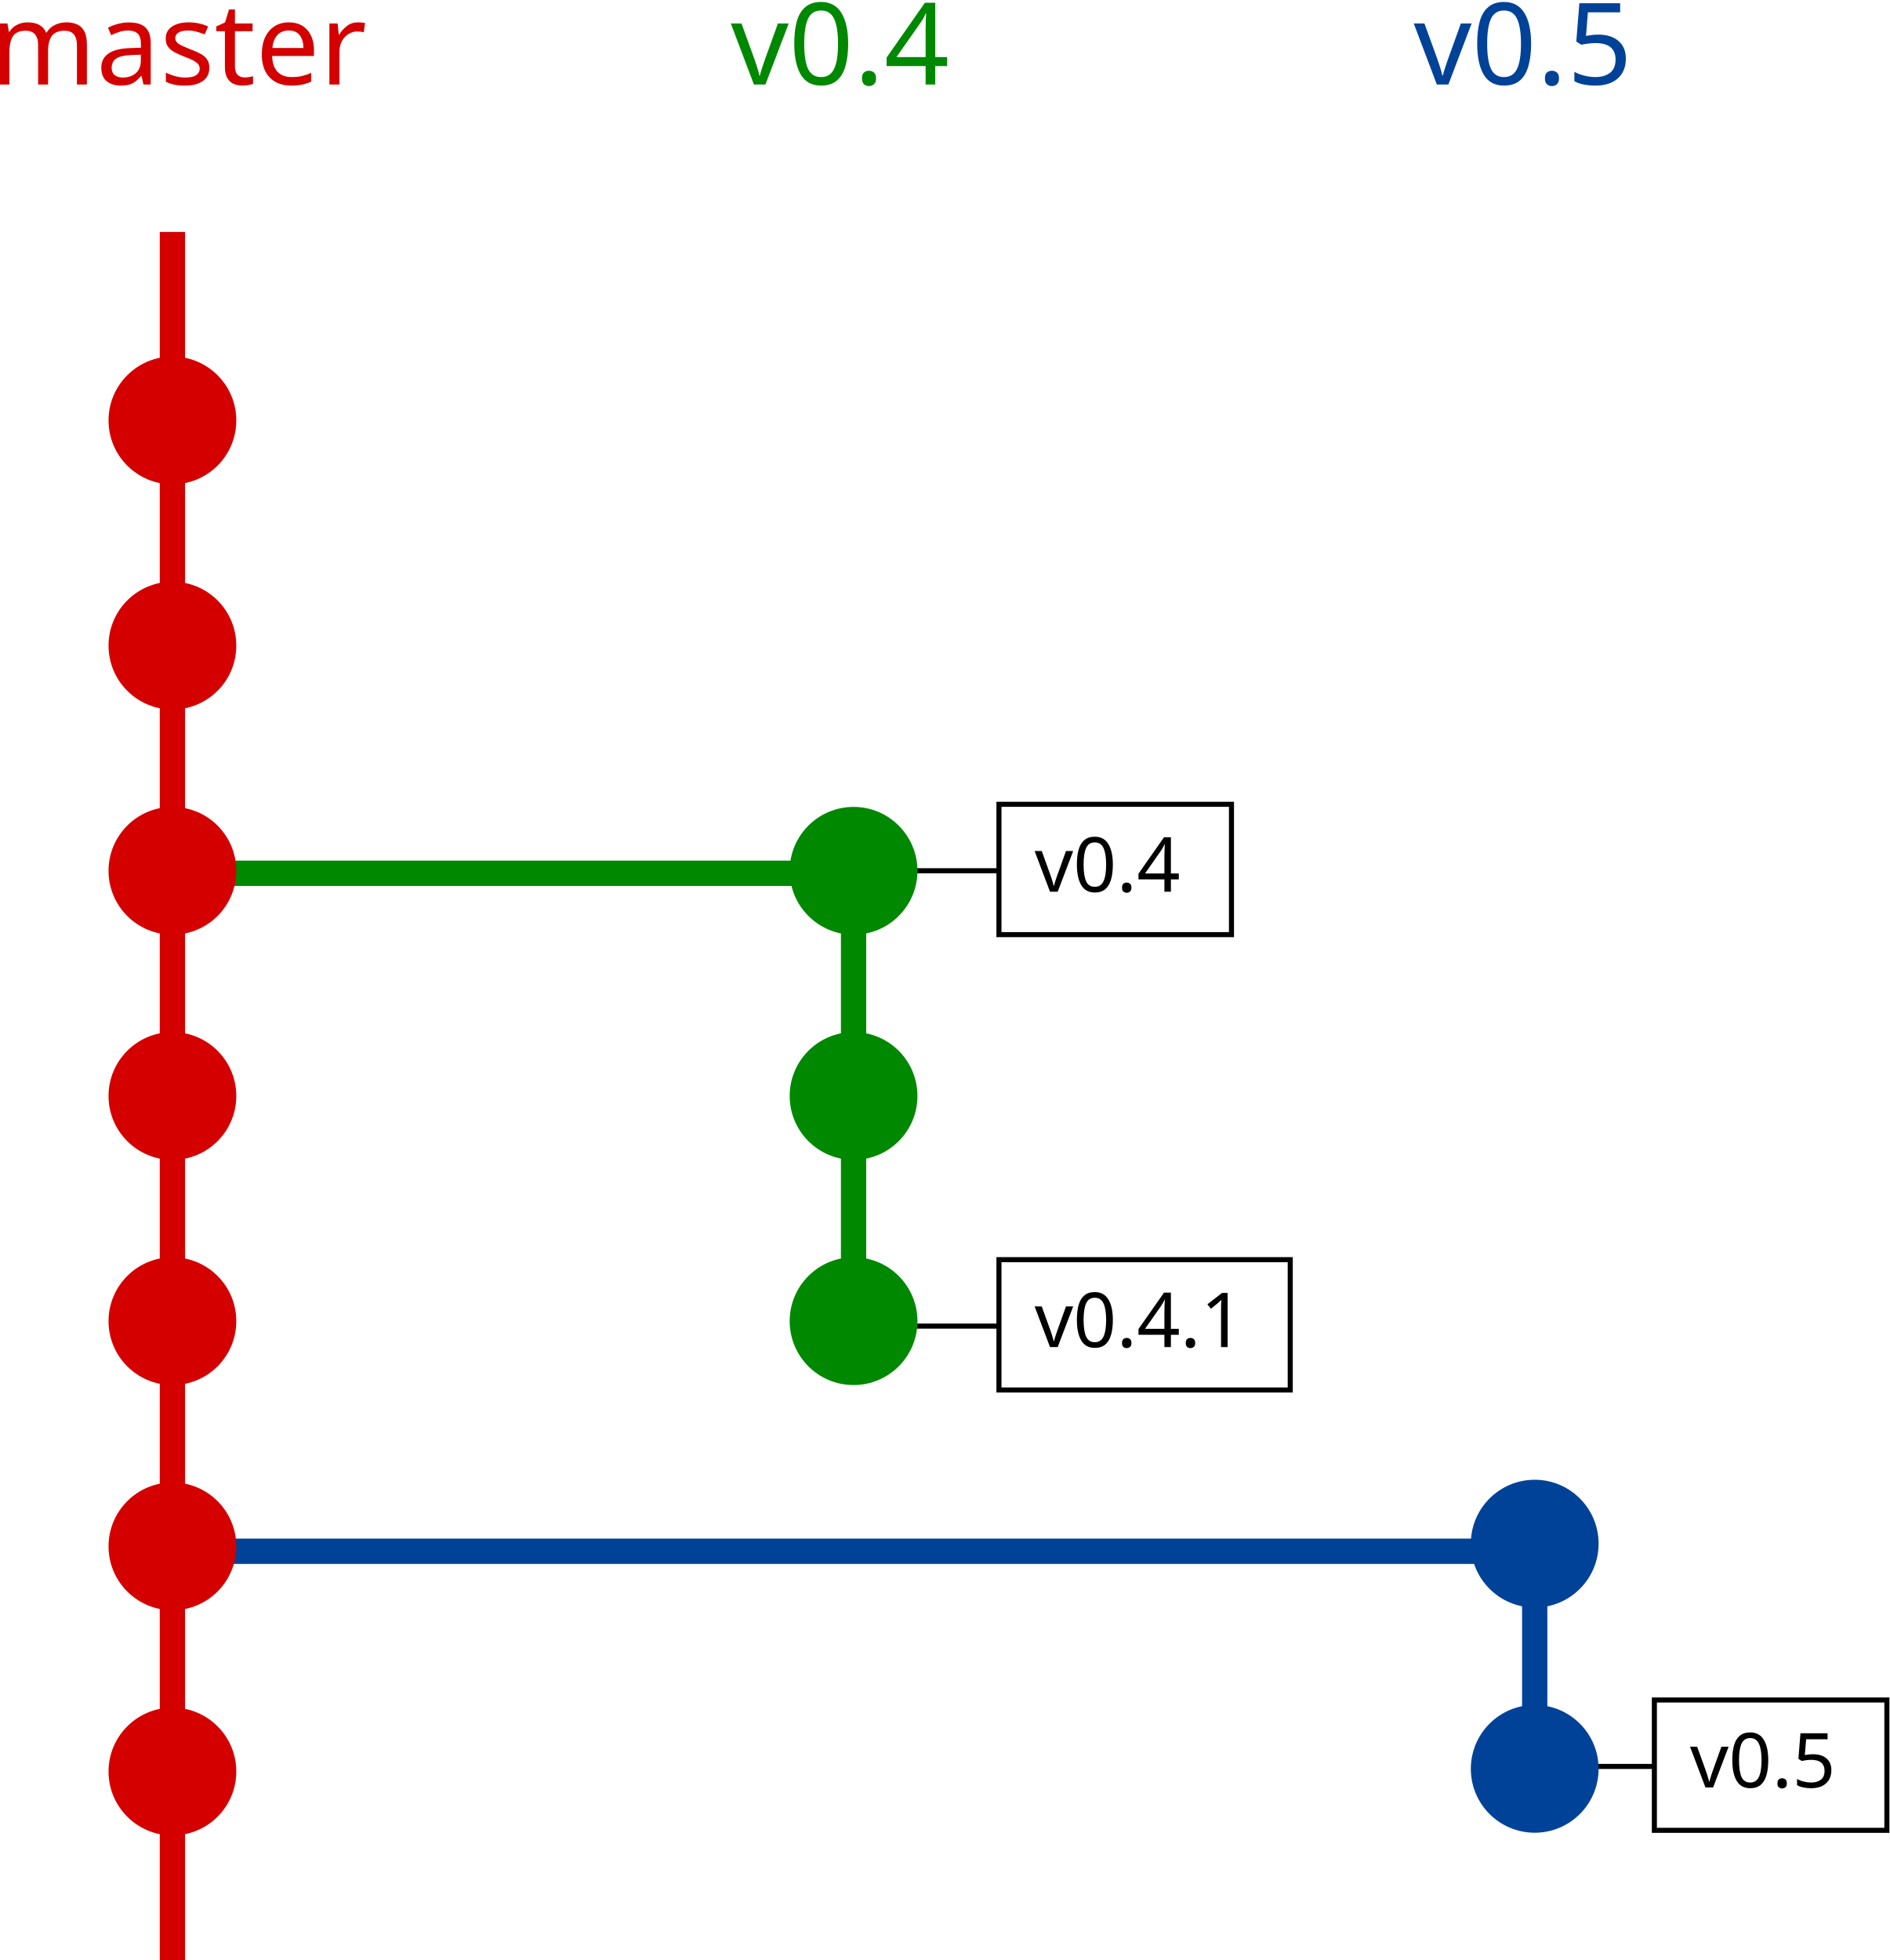
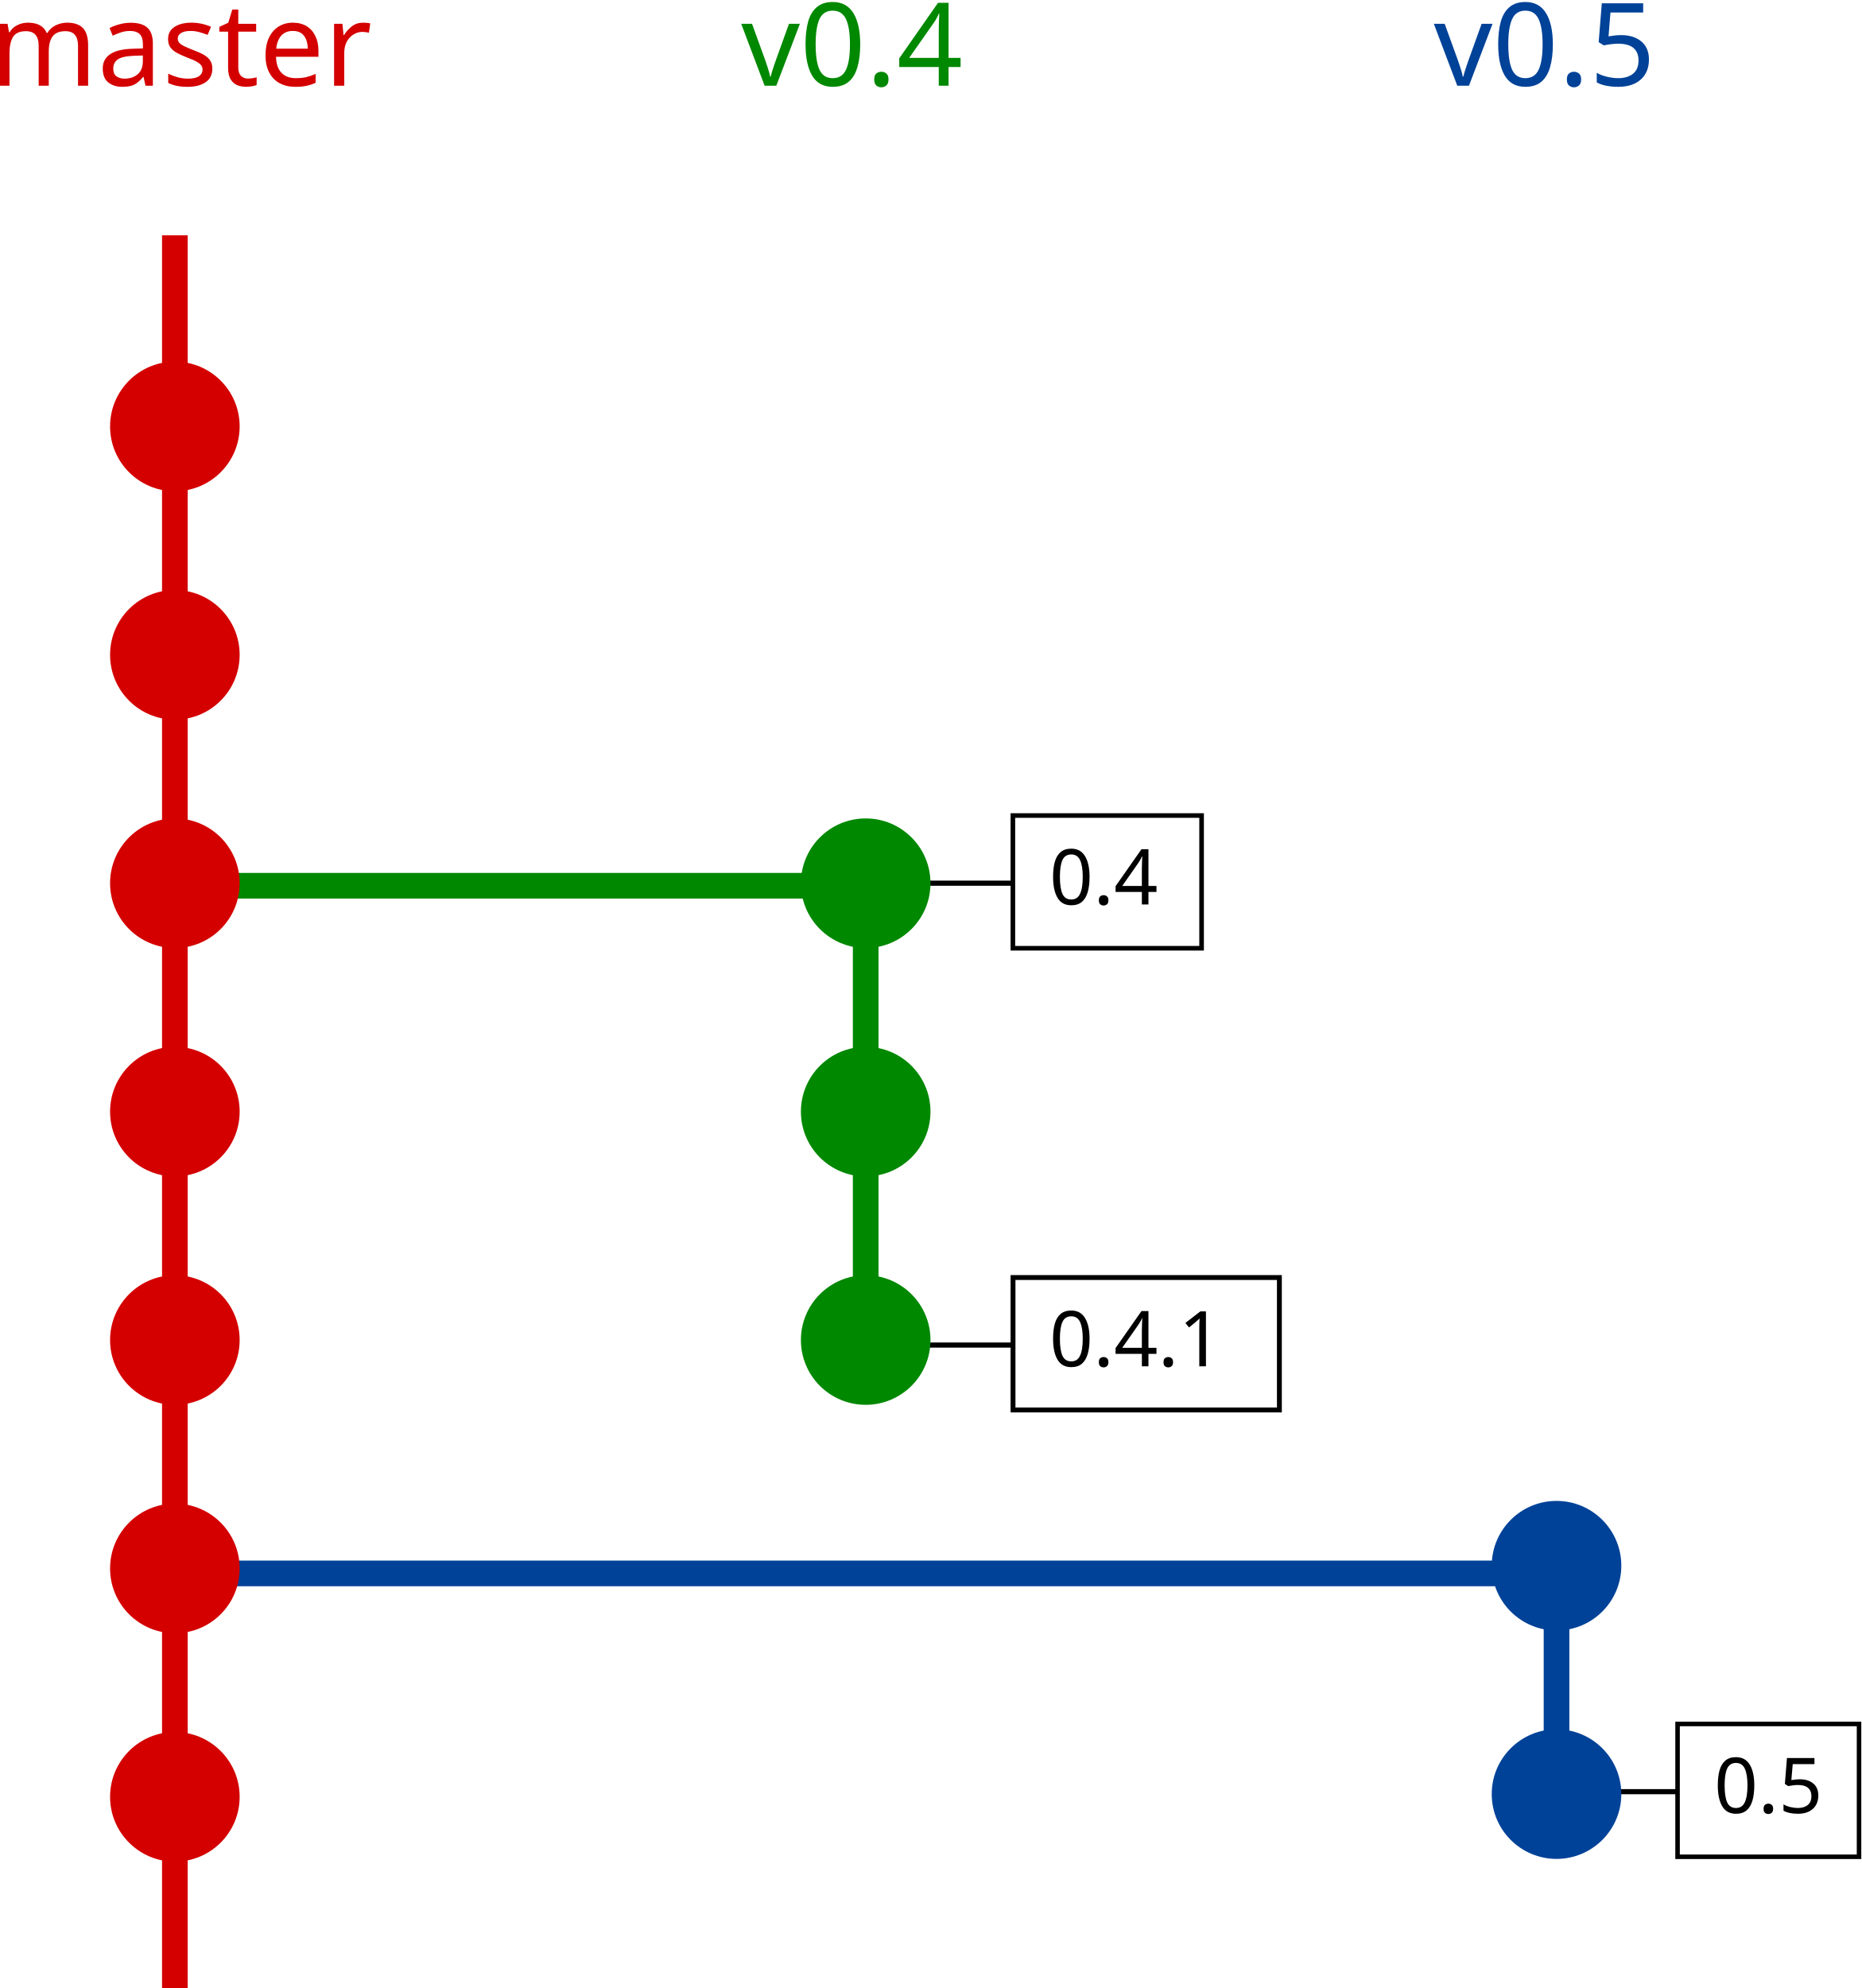
- <svg xmlns="http://www.w3.org/2000/svg" width="105.404mm" height="109.329mm" viewBox="0 0 373.478 387.385" id="svg2" version="1.1">
+ <svg xmlns="http://www.w3.org/2000/svg" width="102.38mm" height="109.329mm" viewBox="0 0 362.764 387.385" id="svg2" version="1.1">
  <defs id="defs4" />
-   <g id="layer1" transform="translate(-32.34806,-52.94828)">
-     <g id="g4575">
-       <path id="path4571" d="m 229.81,225.047 -21.718,0" style="fill:none;fill-rule:evenodd;stroke:#000000;stroke-width:1px;stroke-linecap:butt;stroke-linejoin:miter;stroke-opacity:1" />
-       <text id="text4447-2-1" y="229.197" x="236.861" style="color:#000000;font-style:normal;font-weight:normal;font-size:40px;line-height:125%;font-family:sans-serif;letter-spacing:0px;word-spacing:0px;clip-rule:nonzero;display:inline;overflow:visible;visibility:visible;opacity:1;isolation:auto;mix-blend-mode:normal;color-interpolation:sRGB;color-interpolation-filters:linearRGB;solid-color:#000000;solid-opacity:1;fill:#008800;fill-opacity:1;fill-rule:nonzero;stroke:none;stroke-width:1;stroke-linecap:butt;stroke-linejoin:miter;stroke-miterlimit:4;stroke-dasharray:none;stroke-dashoffset:0;stroke-opacity:1;color-rendering:auto;image-rendering:auto;shape-rendering:auto;text-rendering:auto;enable-background:accumulate" xml:space="preserve">
-         <tspan style="color:#000000;font-size:15px;clip-rule:nonzero;display:inline;overflow:visible;visibility:visible;isolation:auto;mix-blend-mode:normal;color-interpolation:sRGB;color-interpolation-filters:linearRGB;solid-color:#000000;solid-opacity:1;fill:#000000;fill-opacity:1;fill-rule:nonzero;stroke-width:1;stroke-linecap:butt;stroke-linejoin:miter;stroke-miterlimit:4;stroke-dasharray:none;stroke-dashoffset:0;stroke-opacity:1;color-rendering:auto;image-rendering:auto;shape-rendering:auto;text-rendering:auto;enable-background:accumulate" y="229.197" x="236.861" id="tspan4449-9-6">v0.4</tspan>
-       </text>
-       <rect y="211.915" x="229.81" height="25.759" width="45.962" id="rect4567" style="color:#000000;clip-rule:nonzero;display:inline;overflow:visible;visibility:visible;opacity:1;isolation:auto;mix-blend-mode:normal;color-interpolation:sRGB;color-interpolation-filters:linearRGB;solid-color:#000000;solid-opacity:1;fill:none;fill-opacity:1;fill-rule:nonzero;stroke:#000000;stroke-width:1;stroke-linecap:butt;stroke-linejoin:miter;stroke-miterlimit:4;stroke-dasharray:none;stroke-dashoffset:0;stroke-opacity:1;color-rendering:auto;image-rendering:auto;shape-rendering:auto;text-rendering:auto;enable-background:accumulate" />
-     </g>
-     <g transform="translate(129.5546,177.0292)" id="g4575-3">
-       <path id="path4571-8" d="m 229.81,225.047 -21.718,0" style="fill:none;fill-rule:evenodd;stroke:#000000;stroke-width:1px;stroke-linecap:butt;stroke-linejoin:miter;stroke-opacity:1" />
-       <text id="text4447-2-1-97" y="229.197" x="236.861" style="color:#000000;font-style:normal;font-weight:normal;font-size:40px;line-height:125%;font-family:sans-serif;letter-spacing:0px;word-spacing:0px;clip-rule:nonzero;display:inline;overflow:visible;visibility:visible;opacity:1;isolation:auto;mix-blend-mode:normal;color-interpolation:sRGB;color-interpolation-filters:linearRGB;solid-color:#000000;solid-opacity:1;fill:#008800;fill-opacity:1;fill-rule:nonzero;stroke:none;stroke-width:1;stroke-linecap:butt;stroke-linejoin:miter;stroke-miterlimit:4;stroke-dasharray:none;stroke-dashoffset:0;stroke-opacity:1;color-rendering:auto;image-rendering:auto;shape-rendering:auto;text-rendering:auto;enable-background:accumulate" xml:space="preserve">
-         <tspan style="color:#000000;font-size:15px;clip-rule:nonzero;display:inline;overflow:visible;visibility:visible;isolation:auto;mix-blend-mode:normal;color-interpolation:sRGB;color-interpolation-filters:linearRGB;solid-color:#000000;solid-opacity:1;fill:#000000;fill-opacity:1;fill-rule:nonzero;stroke-width:1;stroke-linecap:butt;stroke-linejoin:miter;stroke-miterlimit:4;stroke-dasharray:none;stroke-dashoffset:0;stroke-opacity:1;color-rendering:auto;image-rendering:auto;shape-rendering:auto;text-rendering:auto;enable-background:accumulate" y="229.197" x="236.861" id="tspan4449-9-6-8">v0.5</tspan>
-       </text>
-       <rect y="211.915" x="229.81" height="25.759" width="45.962" id="rect4567-36" style="color:#000000;clip-rule:nonzero;display:inline;overflow:visible;visibility:visible;opacity:1;isolation:auto;mix-blend-mode:normal;color-interpolation:sRGB;color-interpolation-filters:linearRGB;solid-color:#000000;solid-opacity:1;fill:none;fill-opacity:1;fill-rule:nonzero;stroke:#000000;stroke-width:1;stroke-linecap:butt;stroke-linejoin:miter;stroke-miterlimit:4;stroke-dasharray:none;stroke-dashoffset:0;stroke-opacity:1;color-rendering:auto;image-rendering:auto;shape-rendering:auto;text-rendering:auto;enable-background:accumulate" />
-     </g>
+   <g id="layer1" transform="translate(-32.34803,-52.94828)">
+     <path style="fill:none;fill-rule:evenodd;stroke:#000000;stroke-width:1px;stroke-linecap:butt;stroke-linejoin:miter;stroke-opacity:1" d="m 229.81,225.047 -21.718,0" id="path4571" />
+     <text xml:space="preserve" style="color:#000000;font-style:normal;font-weight:normal;font-size:40px;line-height:125%;font-family:sans-serif;letter-spacing:0px;word-spacing:0px;clip-rule:nonzero;display:inline;overflow:visible;visibility:visible;opacity:1;isolation:auto;mix-blend-mode:normal;color-interpolation:sRGB;color-interpolation-filters:linearRGB;solid-color:#000000;solid-opacity:1;fill:#008800;fill-opacity:1;fill-rule:nonzero;stroke:none;stroke-width:1;stroke-linecap:butt;stroke-linejoin:miter;stroke-miterlimit:4;stroke-dasharray:none;stroke-dashoffset:0;stroke-opacity:1;color-rendering:auto;image-rendering:auto;shape-rendering:auto;text-rendering:auto;enable-background:accumulate" x="236.861" y="229.197" id="text4447-2-1">
+       <tspan id="tspan4449-9-6" x="236.861" y="229.197" style="color:#000000;font-size:15px;clip-rule:nonzero;display:inline;overflow:visible;visibility:visible;isolation:auto;mix-blend-mode:normal;color-interpolation:sRGB;color-interpolation-filters:linearRGB;solid-color:#000000;solid-opacity:1;fill:#000000;fill-opacity:1;fill-rule:nonzero;stroke-width:1;stroke-linecap:butt;stroke-linejoin:miter;stroke-miterlimit:4;stroke-dasharray:none;stroke-dashoffset:0;stroke-opacity:1;color-rendering:auto;image-rendering:auto;shape-rendering:auto;text-rendering:auto;enable-background:accumulate">0.4</tspan>
+     </text>
+     <rect style="color:#000000;clip-rule:nonzero;display:inline;overflow:visible;visibility:visible;opacity:1;isolation:auto;mix-blend-mode:normal;color-interpolation:sRGB;color-interpolation-filters:linearRGB;solid-color:#000000;solid-opacity:1;fill:none;fill-opacity:1;fill-rule:nonzero;stroke:#000000;stroke-width:0.896;stroke-linecap:butt;stroke-linejoin:miter;stroke-miterlimit:4;stroke-dasharray:none;stroke-dashoffset:0;stroke-opacity:1;color-rendering:auto;image-rendering:auto;shape-rendering:auto;text-rendering:auto;enable-background:accumulate" id="rect4567" width="36.78" height="25.863" x="229.758" y="211.863" />
+     <path style="fill:none;fill-rule:evenodd;stroke:#000000;stroke-width:1px;stroke-linecap:butt;stroke-linejoin:miter;stroke-opacity:1" d="m 359.364,402.077 -21.718,0" id="path4571-8" />
+     <text xml:space="preserve" style="color:#000000;font-style:normal;font-weight:normal;font-size:40px;line-height:125%;font-family:sans-serif;letter-spacing:0px;word-spacing:0px;clip-rule:nonzero;display:inline;overflow:visible;visibility:visible;opacity:1;isolation:auto;mix-blend-mode:normal;color-interpolation:sRGB;color-interpolation-filters:linearRGB;solid-color:#000000;solid-opacity:1;fill:#008800;fill-opacity:1;fill-rule:nonzero;stroke:none;stroke-width:1;stroke-linecap:butt;stroke-linejoin:miter;stroke-miterlimit:4;stroke-dasharray:none;stroke-dashoffset:0;stroke-opacity:1;color-rendering:auto;image-rendering:auto;shape-rendering:auto;text-rendering:auto;enable-background:accumulate" x="366.416" y="406.226" id="text4447-2-1-97">
+       <tspan id="tspan4449-9-6-8" x="366.416" y="406.226" style="color:#000000;font-size:15px;clip-rule:nonzero;display:inline;overflow:visible;visibility:visible;isolation:auto;mix-blend-mode:normal;color-interpolation:sRGB;color-interpolation-filters:linearRGB;solid-color:#000000;solid-opacity:1;fill:#000000;fill-opacity:1;fill-rule:nonzero;stroke-width:1;stroke-linecap:butt;stroke-linejoin:miter;stroke-miterlimit:4;stroke-dasharray:none;stroke-dashoffset:0;stroke-opacity:1;color-rendering:auto;image-rendering:auto;shape-rendering:auto;text-rendering:auto;enable-background:accumulate">0.5</tspan>
+     </text>
+     <rect style="color:#000000;clip-rule:nonzero;display:inline;overflow:visible;visibility:visible;opacity:1;isolation:auto;mix-blend-mode:normal;color-interpolation:sRGB;color-interpolation-filters:linearRGB;solid-color:#000000;solid-opacity:1;fill:none;fill-opacity:1;fill-rule:nonzero;stroke:#000000;stroke-width:0.879;stroke-linecap:butt;stroke-linejoin:miter;stroke-miterlimit:4;stroke-dasharray:none;stroke-dashoffset:0;stroke-opacity:1;color-rendering:auto;image-rendering:auto;shape-rendering:auto;text-rendering:auto;enable-background:accumulate" id="rect4567-36" width="35.368" height="25.88" x="359.304" y="388.884" />
    <path style="fill:none;fill-rule:evenodd;stroke:#000000;stroke-width:1px;stroke-linecap:butt;stroke-linejoin:miter;stroke-opacity:1" d="m 229.81,315.047 -21.718,0" id="path4571-1" />
    <text xml:space="preserve" style="color:#000000;font-style:normal;font-weight:normal;font-size:40px;line-height:125%;font-family:sans-serif;letter-spacing:0px;word-spacing:0px;clip-rule:nonzero;display:inline;overflow:visible;visibility:visible;opacity:1;isolation:auto;mix-blend-mode:normal;color-interpolation:sRGB;color-interpolation-filters:linearRGB;solid-color:#000000;solid-opacity:1;fill:#008800;fill-opacity:1;fill-rule:nonzero;stroke:none;stroke-width:1;stroke-linecap:butt;stroke-linejoin:miter;stroke-miterlimit:4;stroke-dasharray:none;stroke-dashoffset:0;stroke-opacity:1;color-rendering:auto;image-rendering:auto;shape-rendering:auto;text-rendering:auto;enable-background:accumulate" x="236.861" y="319.197" id="text4447-2-1-9">
-       <tspan id="tspan4449-9-6-4" x="236.861" y="319.197" style="color:#000000;font-size:15px;clip-rule:nonzero;display:inline;overflow:visible;visibility:visible;isolation:auto;mix-blend-mode:normal;color-interpolation:sRGB;color-interpolation-filters:linearRGB;solid-color:#000000;solid-opacity:1;fill:#000000;fill-opacity:1;fill-rule:nonzero;stroke-width:1;stroke-linecap:butt;stroke-linejoin:miter;stroke-miterlimit:4;stroke-dasharray:none;stroke-dashoffset:0;stroke-opacity:1;color-rendering:auto;image-rendering:auto;shape-rendering:auto;text-rendering:auto;enable-background:accumulate">v0.4.1</tspan>
+       <tspan id="tspan4449-9-6-4" x="236.861" y="319.197" style="color:#000000;font-size:15px;clip-rule:nonzero;display:inline;overflow:visible;visibility:visible;isolation:auto;mix-blend-mode:normal;color-interpolation:sRGB;color-interpolation-filters:linearRGB;solid-color:#000000;solid-opacity:1;fill:#000000;fill-opacity:1;fill-rule:nonzero;stroke-width:1;stroke-linecap:butt;stroke-linejoin:miter;stroke-miterlimit:4;stroke-dasharray:none;stroke-dashoffset:0;stroke-opacity:1;color-rendering:auto;image-rendering:auto;shape-rendering:auto;text-rendering:auto;enable-background:accumulate">0.4.1</tspan>
    </text>
-     <rect style="color:#000000;clip-rule:nonzero;display:inline;overflow:visible;visibility:visible;opacity:1;isolation:auto;mix-blend-mode:normal;color-interpolation:sRGB;color-interpolation-filters:linearRGB;solid-color:#000000;solid-opacity:1;fill:none;fill-opacity:1;fill-rule:nonzero;stroke:#000000;stroke-width:1;stroke-linecap:butt;stroke-linejoin:miter;stroke-miterlimit:4;stroke-dasharray:none;stroke-dashoffset:0;stroke-opacity:1;color-rendering:auto;image-rendering:auto;shape-rendering:auto;text-rendering:auto;enable-background:accumulate" id="rect4567-3" width="57.579" height="25.759" x="229.81" y="301.915" />
+     <rect style="color:#000000;clip-rule:nonzero;display:inline;overflow:visible;visibility:visible;opacity:1;isolation:auto;mix-blend-mode:normal;color-interpolation:sRGB;color-interpolation-filters:linearRGB;solid-color:#000000;solid-opacity:1;fill:none;fill-opacity:1;fill-rule:nonzero;stroke:#000000;stroke-width:0.95;stroke-linecap:butt;stroke-linejoin:miter;stroke-miterlimit:4;stroke-dasharray:none;stroke-dashoffset:0;stroke-opacity:1;color-rendering:auto;image-rendering:auto;shape-rendering:auto;text-rendering:auto;enable-background:accumulate" id="rect4567-3" width="51.914" height="25.808" x="229.785" y="301.89" />
    <rect style="color:#000000;clip-rule:nonzero;display:inline;overflow:visible;visibility:visible;opacity:1;isolation:auto;mix-blend-mode:normal;color-interpolation:sRGB;color-interpolation-filters:linearRGB;solid-color:#000000;solid-opacity:1;fill:#008800;fill-opacity:1;fill-rule:nonzero;stroke-width:1;stroke-linecap:butt;stroke-linejoin:miter;stroke-miterlimit:4;stroke-dasharray:none;stroke-dashoffset:0;stroke-opacity:1;color-rendering:auto;image-rendering:auto;shape-rendering:auto;text-rendering:auto;enable-background:accumulate" id="rect4138-7-6-7-6-6" width="5" height="128.49" x="223.047" y="-203.96" transform="matrix(0,1,-1,0,0,0)" />
    <rect style="color:#000000;clip-rule:nonzero;display:inline;overflow:visible;visibility:visible;opacity:1;isolation:auto;mix-blend-mode:normal;color-interpolation:sRGB;color-interpolation-filters:linearRGB;solid-color:#000000;solid-opacity:1;fill:#004298;fill-opacity:1;fill-rule:nonzero;stroke-width:1;stroke-linecap:butt;stroke-linejoin:miter;stroke-miterlimit:4;stroke-dasharray:none;stroke-dashoffset:0;stroke-opacity:1;color-rendering:auto;image-rendering:auto;shape-rendering:auto;text-rendering:auto;enable-background:accumulate" id="rect4138-7-6-7-6" width="5" height="252.739" x="357.047" y="-328.209" transform="matrix(0,1,-1,0,0,0)" />
    <g id="g4255">
      <circle r="12.627" cy="136.044" cx="66.429" id="path4136" style="fill:#d40000" />
      <rect y="143.297" x="63.929" height="30" width="5" id="rect4138" style="fill:#d40000" />
      <circle r="12.627" cy="180.55" cx="66.429" id="path4136-1" style="fill:#d40000" />
      <rect y="187.803" x="63.929" height="30" width="5" id="rect4138-8" style="fill:#d40000" />
      <circle r="12.627" cy="225.056" cx="66.429" id="path4136-9" style="fill:#d40000" />
      <rect y="232.309" x="63.929" height="30" width="5" id="rect4138-6" style="fill:#d40000" />
      <circle r="12.627" cy="269.562" cx="66.429" id="path4136-17" style="fill:#d40000" />
      <rect y="276.815" x="63.929" height="30" width="5" id="rect4138-65" style="fill:#d40000" />
      <circle r="12.627" cy="314.068" cx="66.429" id="path4136-15" style="fill:#d40000" />
      <rect y="321.321" x="63.929" height="30" width="5" id="rect4138-1" style="fill:#d40000" />
      <circle r="12.627" cy="358.574" cx="66.429" id="path4136-95" style="fill:#d40000" />
      <rect y="365.827" x="63.929" height="30" width="5" id="rect4138-0" style="fill:#d40000" />
      <circle r="12.627" cy="403.08" cx="66.429" id="path4136-6" style="fill:#d40000" />
      <rect y="410.333" x="63.929" height="30" width="5" id="rect4138-7" style="fill:#d40000" />
      <rect y="98.791" x="63.929" height="30" width="5" id="rect4138-7-6" style="fill:#d40000" />
    </g>
    <circle style="fill:#008800;fill-opacity:1" id="path4136-9-7" cx="201.071" cy="225.056" r="12.627" />
    <rect style="fill:#008800;fill-opacity:1" id="rect4138-6-2" width="5" height="30" x="198.571" y="232.309" />
    <circle style="fill:#008800;fill-opacity:1" id="path4136-17-8" cx="201.071" cy="269.562" r="12.627" />
    <rect style="fill:#008800;fill-opacity:1" id="rect4138-65-3" width="5" height="30" x="198.571" y="276.815" />
    <circle style="fill:#008800;fill-opacity:1" id="path4136-15-7" cx="201.071" cy="314.068" r="12.627" />
    <circle style="fill:#004298;fill-opacity:1" id="path4136-4" cx="335.714" cy="358.044" r="12.627" />
    <rect style="fill:#004298;fill-opacity:1" id="rect4138-9" width="5" height="30" x="333.214" y="365.297" />
    <circle style="fill:#004298;fill-opacity:1" id="path4136-1-9" cx="335.714" cy="402.55" r="12.627" />
    <text xml:space="preserve" style="color:#000000;font-style:normal;font-weight:normal;font-size:40px;line-height:125%;font-family:sans-serif;letter-spacing:0px;word-spacing:0px;clip-rule:nonzero;display:inline;overflow:visible;visibility:visible;opacity:1;isolation:auto;mix-blend-mode:normal;color-interpolation:sRGB;color-interpolation-filters:linearRGB;solid-color:#000000;solid-opacity:1;fill:#d40000;fill-opacity:1;fill-rule:nonzero;stroke:none;stroke-width:1;stroke-linecap:butt;stroke-linejoin:miter;stroke-miterlimit:4;stroke-dasharray:none;stroke-dashoffset:0;stroke-opacity:1;color-rendering:auto;image-rendering:auto;shape-rendering:auto;text-rendering:auto;enable-background:accumulate" x="30.305" y="69.647" id="text4447">
      <tspan id="tspan4449" x="30.305" y="69.647" style="color:#000000;font-size:22.5px;clip-rule:nonzero;display:inline;overflow:visible;visibility:visible;isolation:auto;mix-blend-mode:normal;color-interpolation:sRGB;color-interpolation-filters:linearRGB;solid-color:#000000;solid-opacity:1;fill:#d40000;fill-opacity:1;fill-rule:nonzero;stroke-width:1;stroke-linecap:butt;stroke-linejoin:miter;stroke-miterlimit:4;stroke-dasharray:none;stroke-dashoffset:0;stroke-opacity:1;color-rendering:auto;image-rendering:auto;shape-rendering:auto;text-rendering:auto;enable-background:accumulate">master</tspan>
    </text>
    <text xml:space="preserve" style="color:#000000;font-style:normal;font-weight:normal;font-size:40px;line-height:125%;font-family:sans-serif;letter-spacing:0px;word-spacing:0px;clip-rule:nonzero;display:inline;overflow:visible;visibility:visible;opacity:1;isolation:auto;mix-blend-mode:normal;color-interpolation:sRGB;color-interpolation-filters:linearRGB;solid-color:#000000;solid-opacity:1;fill:#008800;fill-opacity:1;fill-rule:nonzero;stroke:none;stroke-width:1;stroke-linecap:butt;stroke-linejoin:miter;stroke-miterlimit:4;stroke-dasharray:none;stroke-dashoffset:0;stroke-opacity:1;color-rendering:auto;image-rendering:auto;shape-rendering:auto;text-rendering:auto;enable-background:accumulate" x="176.808" y="69.647" id="text4447-2">
      <tspan id="tspan4449-9" x="176.808" y="69.647" style="color:#000000;font-size:22.5px;clip-rule:nonzero;display:inline;overflow:visible;visibility:visible;isolation:auto;mix-blend-mode:normal;color-interpolation:sRGB;color-interpolation-filters:linearRGB;solid-color:#000000;solid-opacity:1;fill:#008800;fill-opacity:1;fill-rule:nonzero;stroke-width:1;stroke-linecap:butt;stroke-linejoin:miter;stroke-miterlimit:4;stroke-dasharray:none;stroke-dashoffset:0;stroke-opacity:1;color-rendering:auto;image-rendering:auto;shape-rendering:auto;text-rendering:auto;enable-background:accumulate">v0.4</tspan>
    </text>
    <text xml:space="preserve" style="color:#000000;font-style:normal;font-weight:normal;font-size:40px;line-height:125%;font-family:sans-serif;letter-spacing:0px;word-spacing:0px;clip-rule:nonzero;display:inline;overflow:visible;visibility:visible;opacity:1;isolation:auto;mix-blend-mode:normal;color-interpolation:sRGB;color-interpolation-filters:linearRGB;solid-color:#000000;solid-opacity:1;fill:#004298;fill-opacity:1;fill-rule:nonzero;stroke:none;stroke-width:1;stroke-linecap:butt;stroke-linejoin:miter;stroke-miterlimit:4;stroke-dasharray:none;stroke-dashoffset:0;stroke-opacity:1;color-rendering:auto;image-rendering:auto;shape-rendering:auto;text-rendering:auto;enable-background:accumulate" x="311.803" y="69.647" id="text4447-25">
      <tspan id="tspan4449-2" x="311.803" y="69.647" style="color:#000000;font-size:22.5px;clip-rule:nonzero;display:inline;overflow:visible;visibility:visible;isolation:auto;mix-blend-mode:normal;color-interpolation:sRGB;color-interpolation-filters:linearRGB;solid-color:#000000;solid-opacity:1;fill:#004298;fill-opacity:1;fill-rule:nonzero;stroke-width:1;stroke-linecap:butt;stroke-linejoin:miter;stroke-miterlimit:4;stroke-dasharray:none;stroke-dashoffset:0;stroke-opacity:1;color-rendering:auto;image-rendering:auto;shape-rendering:auto;text-rendering:auto;enable-background:accumulate">v0.5</tspan>
    </text>
  </g>
</svg>
